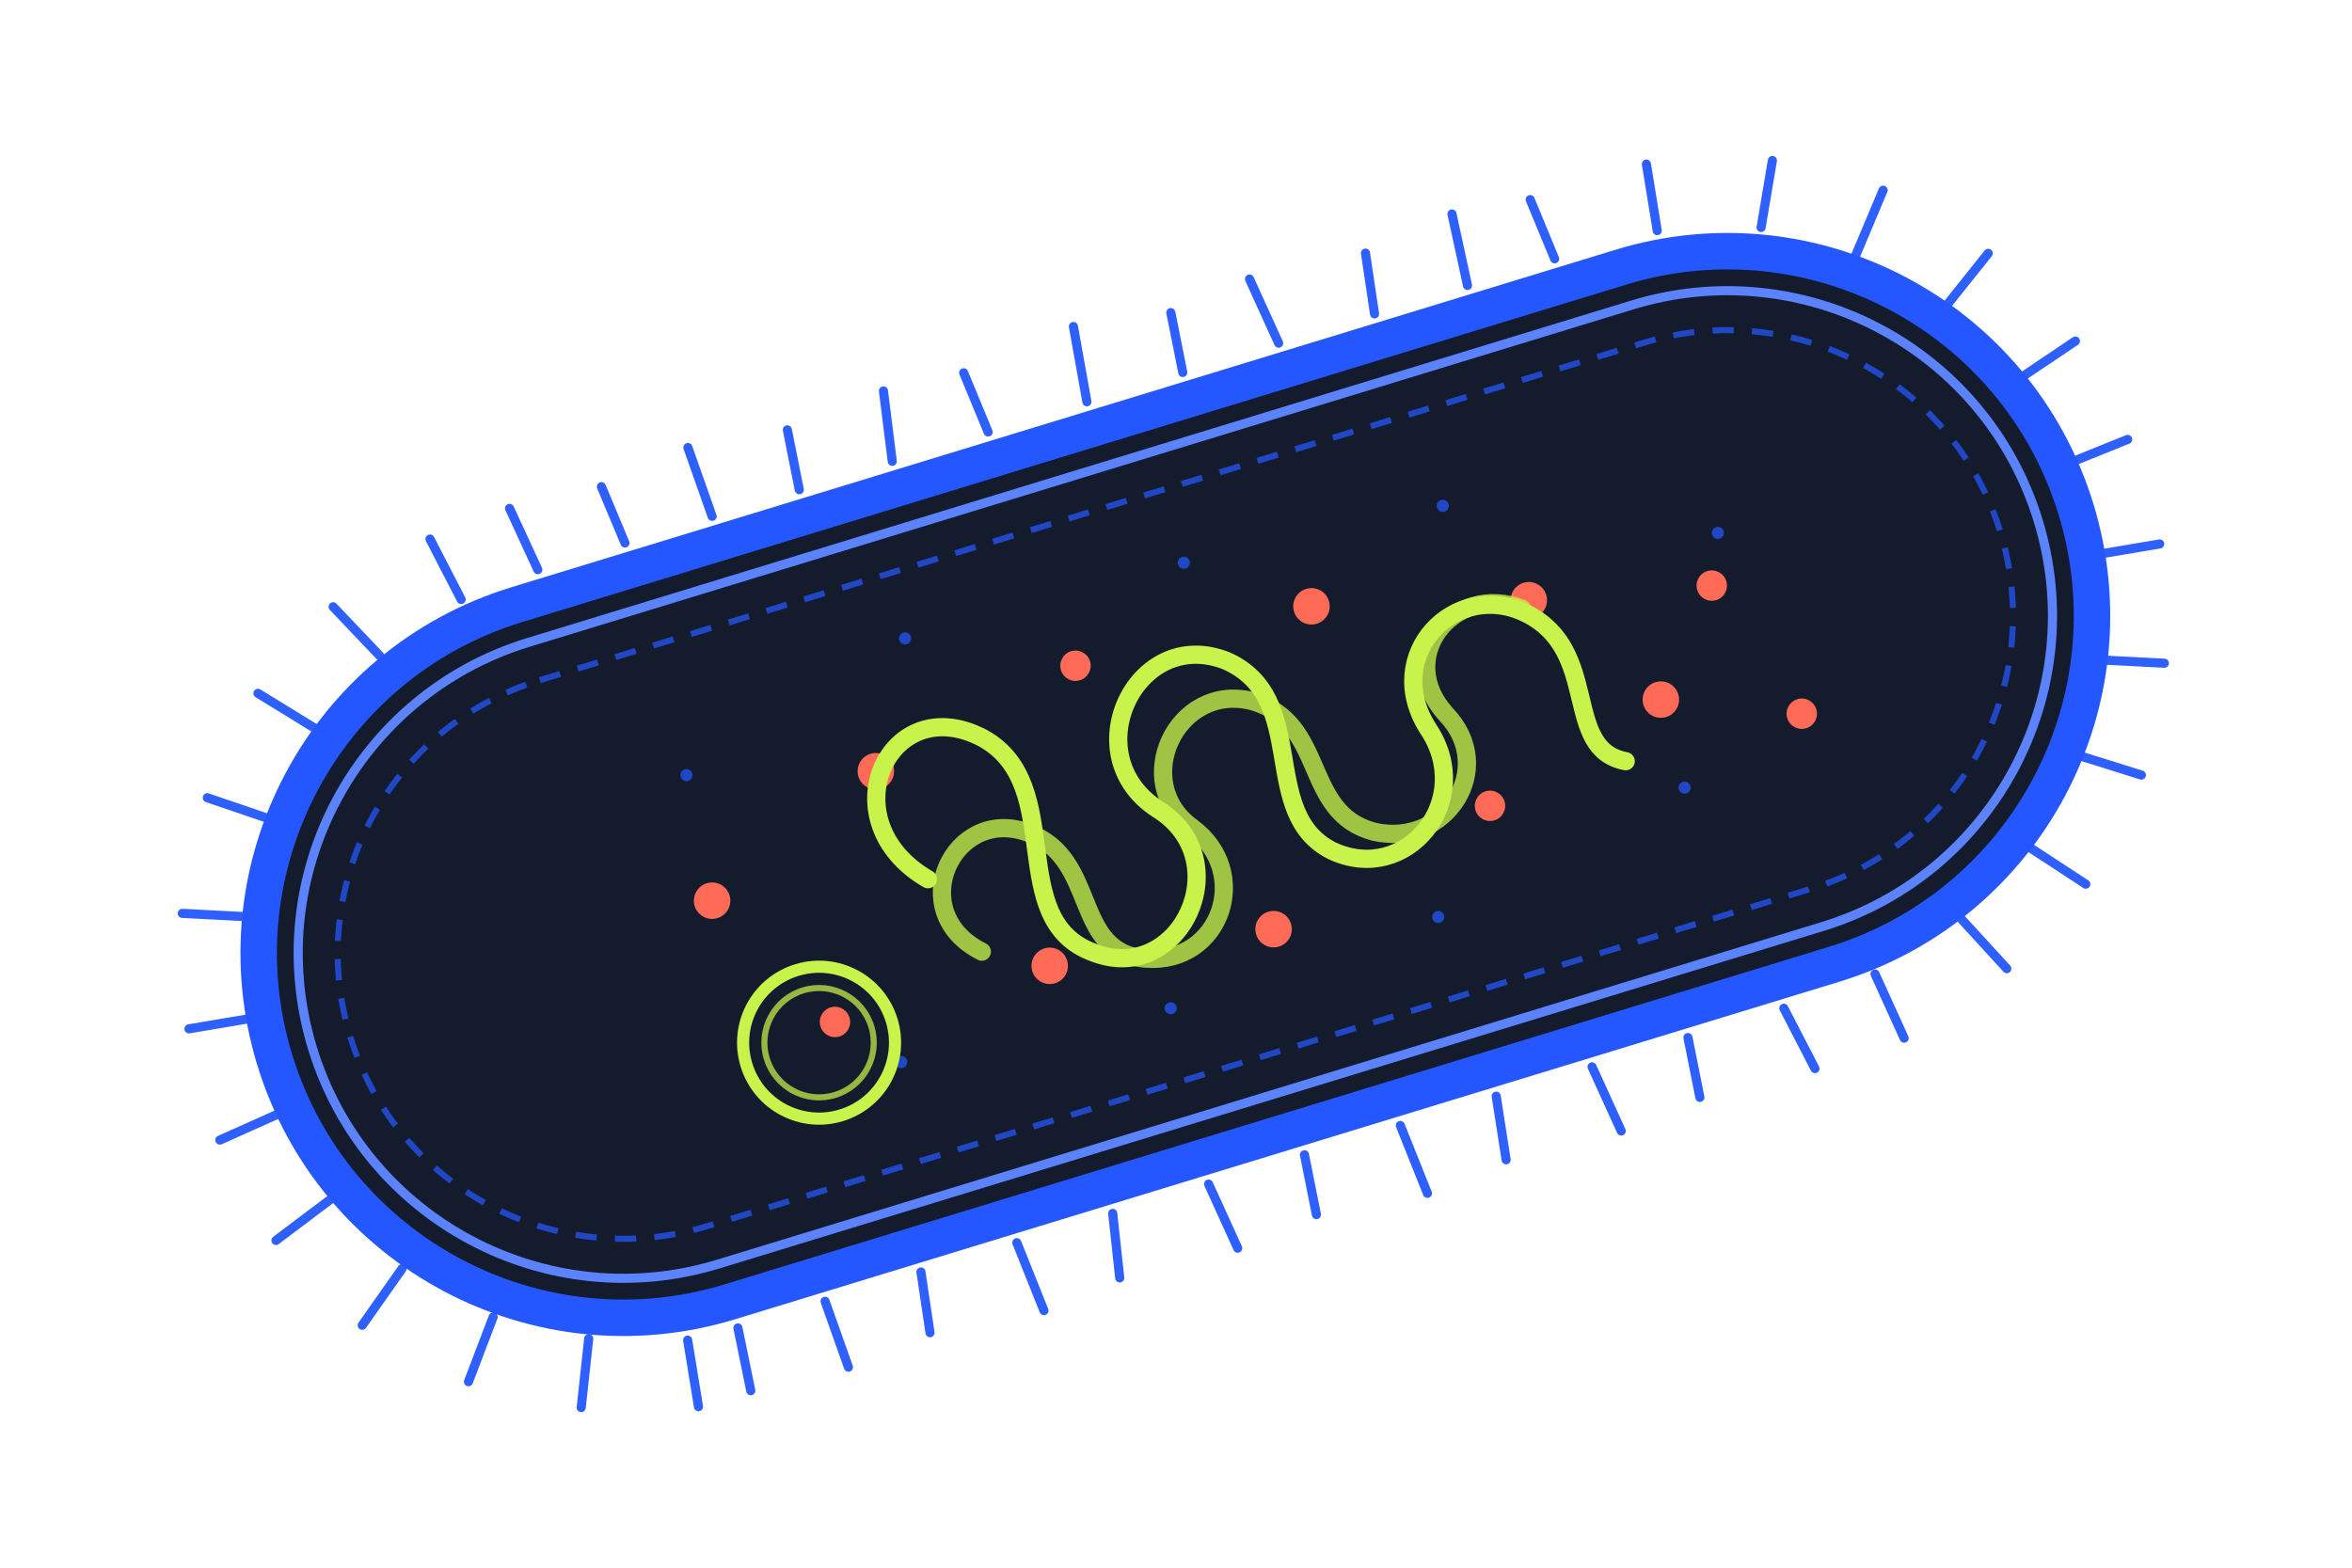
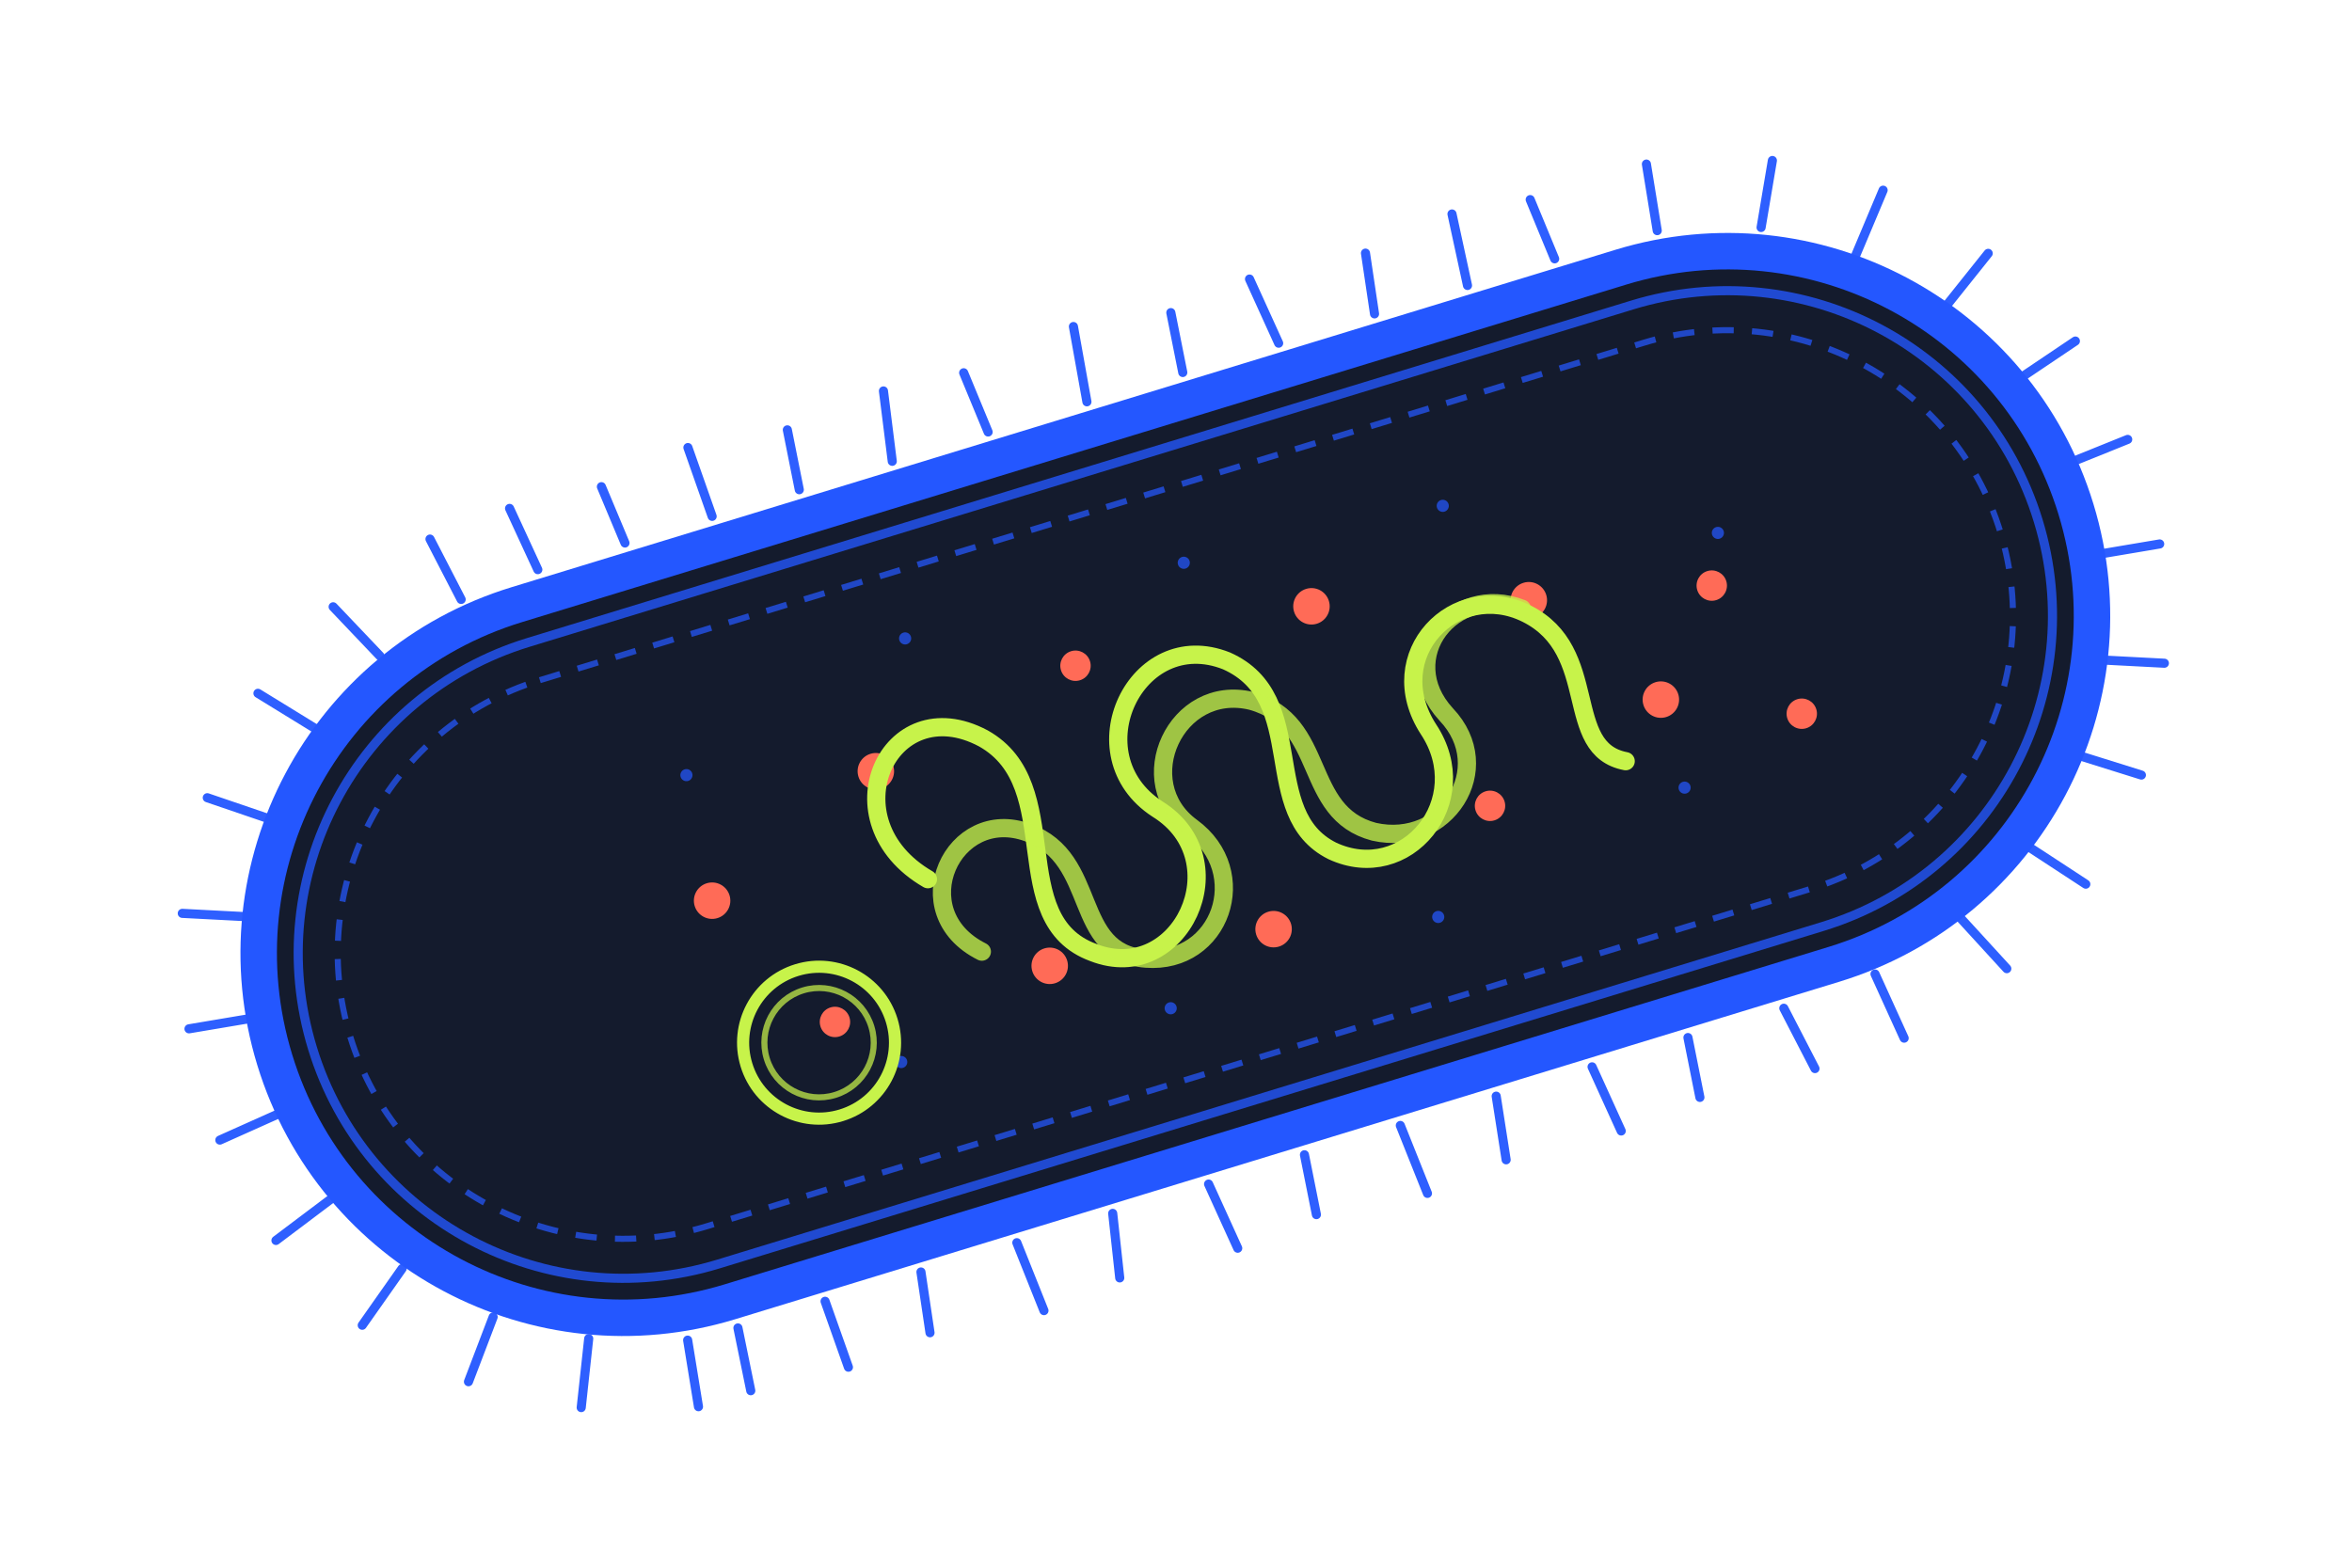
<svg xmlns="http://www.w3.org/2000/svg" viewBox="0 0 720 480" role="img" aria-labelledby="title description">
  <g transform="translate(25 17) scale(.93) rotate(-17 360 240)">
    <g fill="none" stroke="#2457FF" stroke-width="3" stroke-linecap="round" opacity=".95" aria-hidden="true">
      <path d="M153 113l-4-22M180 111l-3-22M210 111l-2-20M240 111l-1-24M270 111l2-20M302 111l4-23M335 111l-2-21M369 111l3-25M402 111l2-20M435 111l-3-23M468 111l3-20M500 111l2-24M530 111l-2-21M565 112l3-22M598 121l10-20M625 139l15-18M648 164l19-13M663 194l23-7M670 225l23-2M670 256l23 3M661 289l22 8M646 317l19 13M622 341l15 18M594 357l10 21M562 367l3 23M530 369l4 22M497 369l-2 20M464 369l3 23M431 369l-3 21M398 369l2 24M365 369l-2 20M332 369l3 23M299 369l-4 21M266 369l2 24M233 369l-3 20M200 369l1 23M170 369l-2 21M153 368l-3 22M122 358l-9 21M94 342l-14 18M70 318l-18 14M55 289l-22 8M49 257l-24 3M49 225l-23-3M57 193l-22-8M72 164l-18-13M95 140l-15-17M122 123l-10-20" />
    </g>
    <g id="cell-membrane" role="group" aria-label="Cell membrane">
      <path d="M170 120h380a120 120 0 0 1 0 240H170a120 120 0 0 1 0-240Z" fill="#141B2D" stroke="#2457FF" stroke-width="12" />
-       <path d="M170 133h380a107 107 0 0 1 0 214H170a107 107 0 0 1 0-214Z" fill="none" stroke="#5C83FF" stroke-width="3" />
+       <path d="M170 133h380a107 107 0 0 1 0 214H170a107 107 0 0 1 0-214Z" fill="none" stroke="#2457FF" stroke-width="3" opacity=".78" />
      <path d="M170 146h380a94 94 0 0 1 0 188H170a94 94 0 0 1 0-188Z" fill="none" stroke="#2457FF" stroke-width="2" stroke-dasharray="7 6" opacity=".72" />
    </g>
    <g fill="#2457FF" opacity=".72" aria-hidden="true">
      <circle cx="207" cy="190" r="2" />
      <circle cx="247" cy="301" r="2" />
      <circle cx="289" cy="168" r="2" />
      <circle cx="337" cy="310" r="2" />
      <circle cx="384" cy="171" r="2" />
      <circle cx="430" cy="307" r="2" />
      <circle cx="471" cy="178" r="2" />
      <circle cx="520" cy="290" r="2" />
      <circle cx="555" cy="213" r="2" />
    </g>
    <g id="ribosomes" role="group" fill="#FF6B57" aria-label="Ribosomes">
      <circle cx="203" cy="232" r="6" />
      <circle cx="230" cy="282" r="5" />
      <circle cx="267" cy="207" r="6" />
      <circle cx="303" cy="285" r="6" />
      <circle cx="340" cy="193" r="5" />
      <circle cx="377" cy="295" r="6" />
      <circle cx="420" cy="197" r="6" />
      <circle cx="457" cy="277" r="5" />
      <circle cx="489" cy="216" r="6" />
      <circle cx="521" cy="260" r="6" />
      <circle cx="548" cy="229" r="5" />
      <circle cx="564" cy="278" r="5" />
    </g>
    <g id="dna" role="group" fill="none" stroke="#C7F34A" stroke-width="6" stroke-linecap="round" stroke-linejoin="round" aria-label="DNA">
      <path d="M273 246c-26-28 6-64 31-39 22 23-11 59 14 78 24 19 55-15 34-39-21-25 11-60 36-40 23 20-5 51 15 70 20 18 50-2 42-29-8-28 23-45 42-27 20 19-2 46 17 56" />
      <path d="M283 274c-21-20 5-49 26-33 20 15 2 42 25 51 23 9 42-17 27-37-15-20 9-47 31-34 22 14 5 40 26 53 21 12 45-8 34-30-11-23 15-41 34-26" opacity=".78" />
      <circle cx="223" cy="287" r="25" stroke-width="4" />
      <circle cx="223" cy="287" r="18" stroke-width="2" opacity=".72" />
    </g>
  </g>
</svg>
